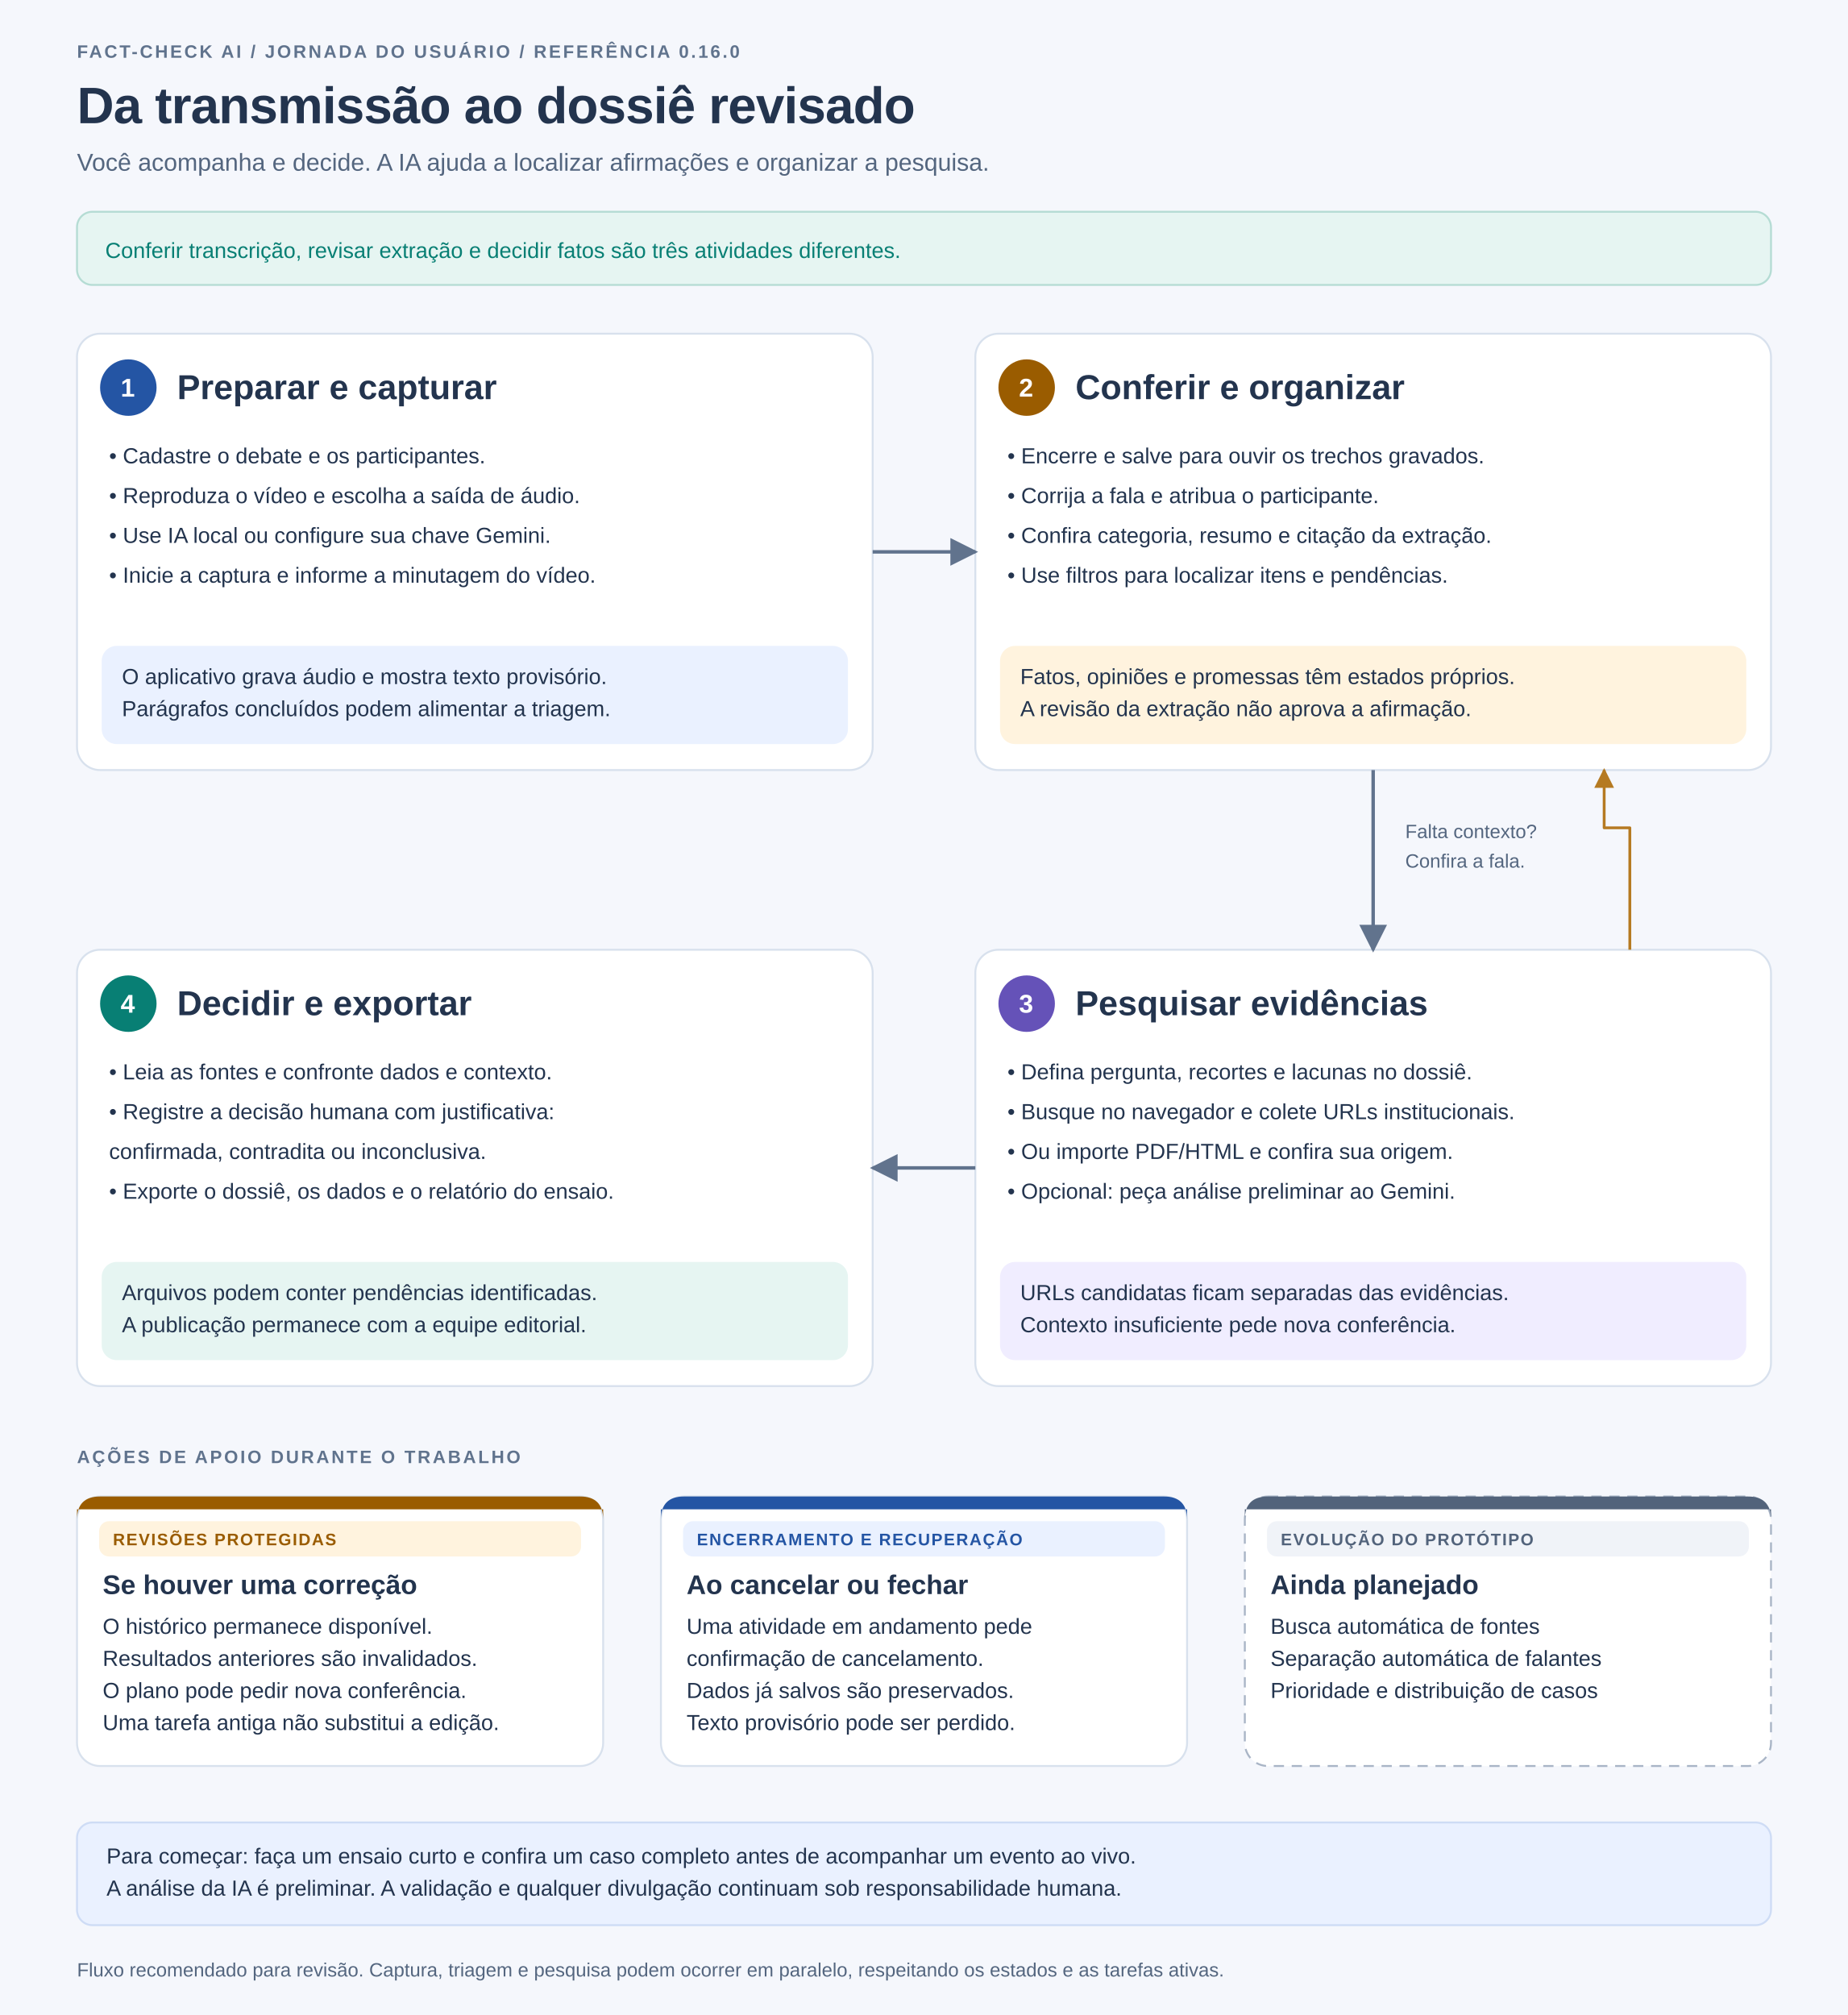
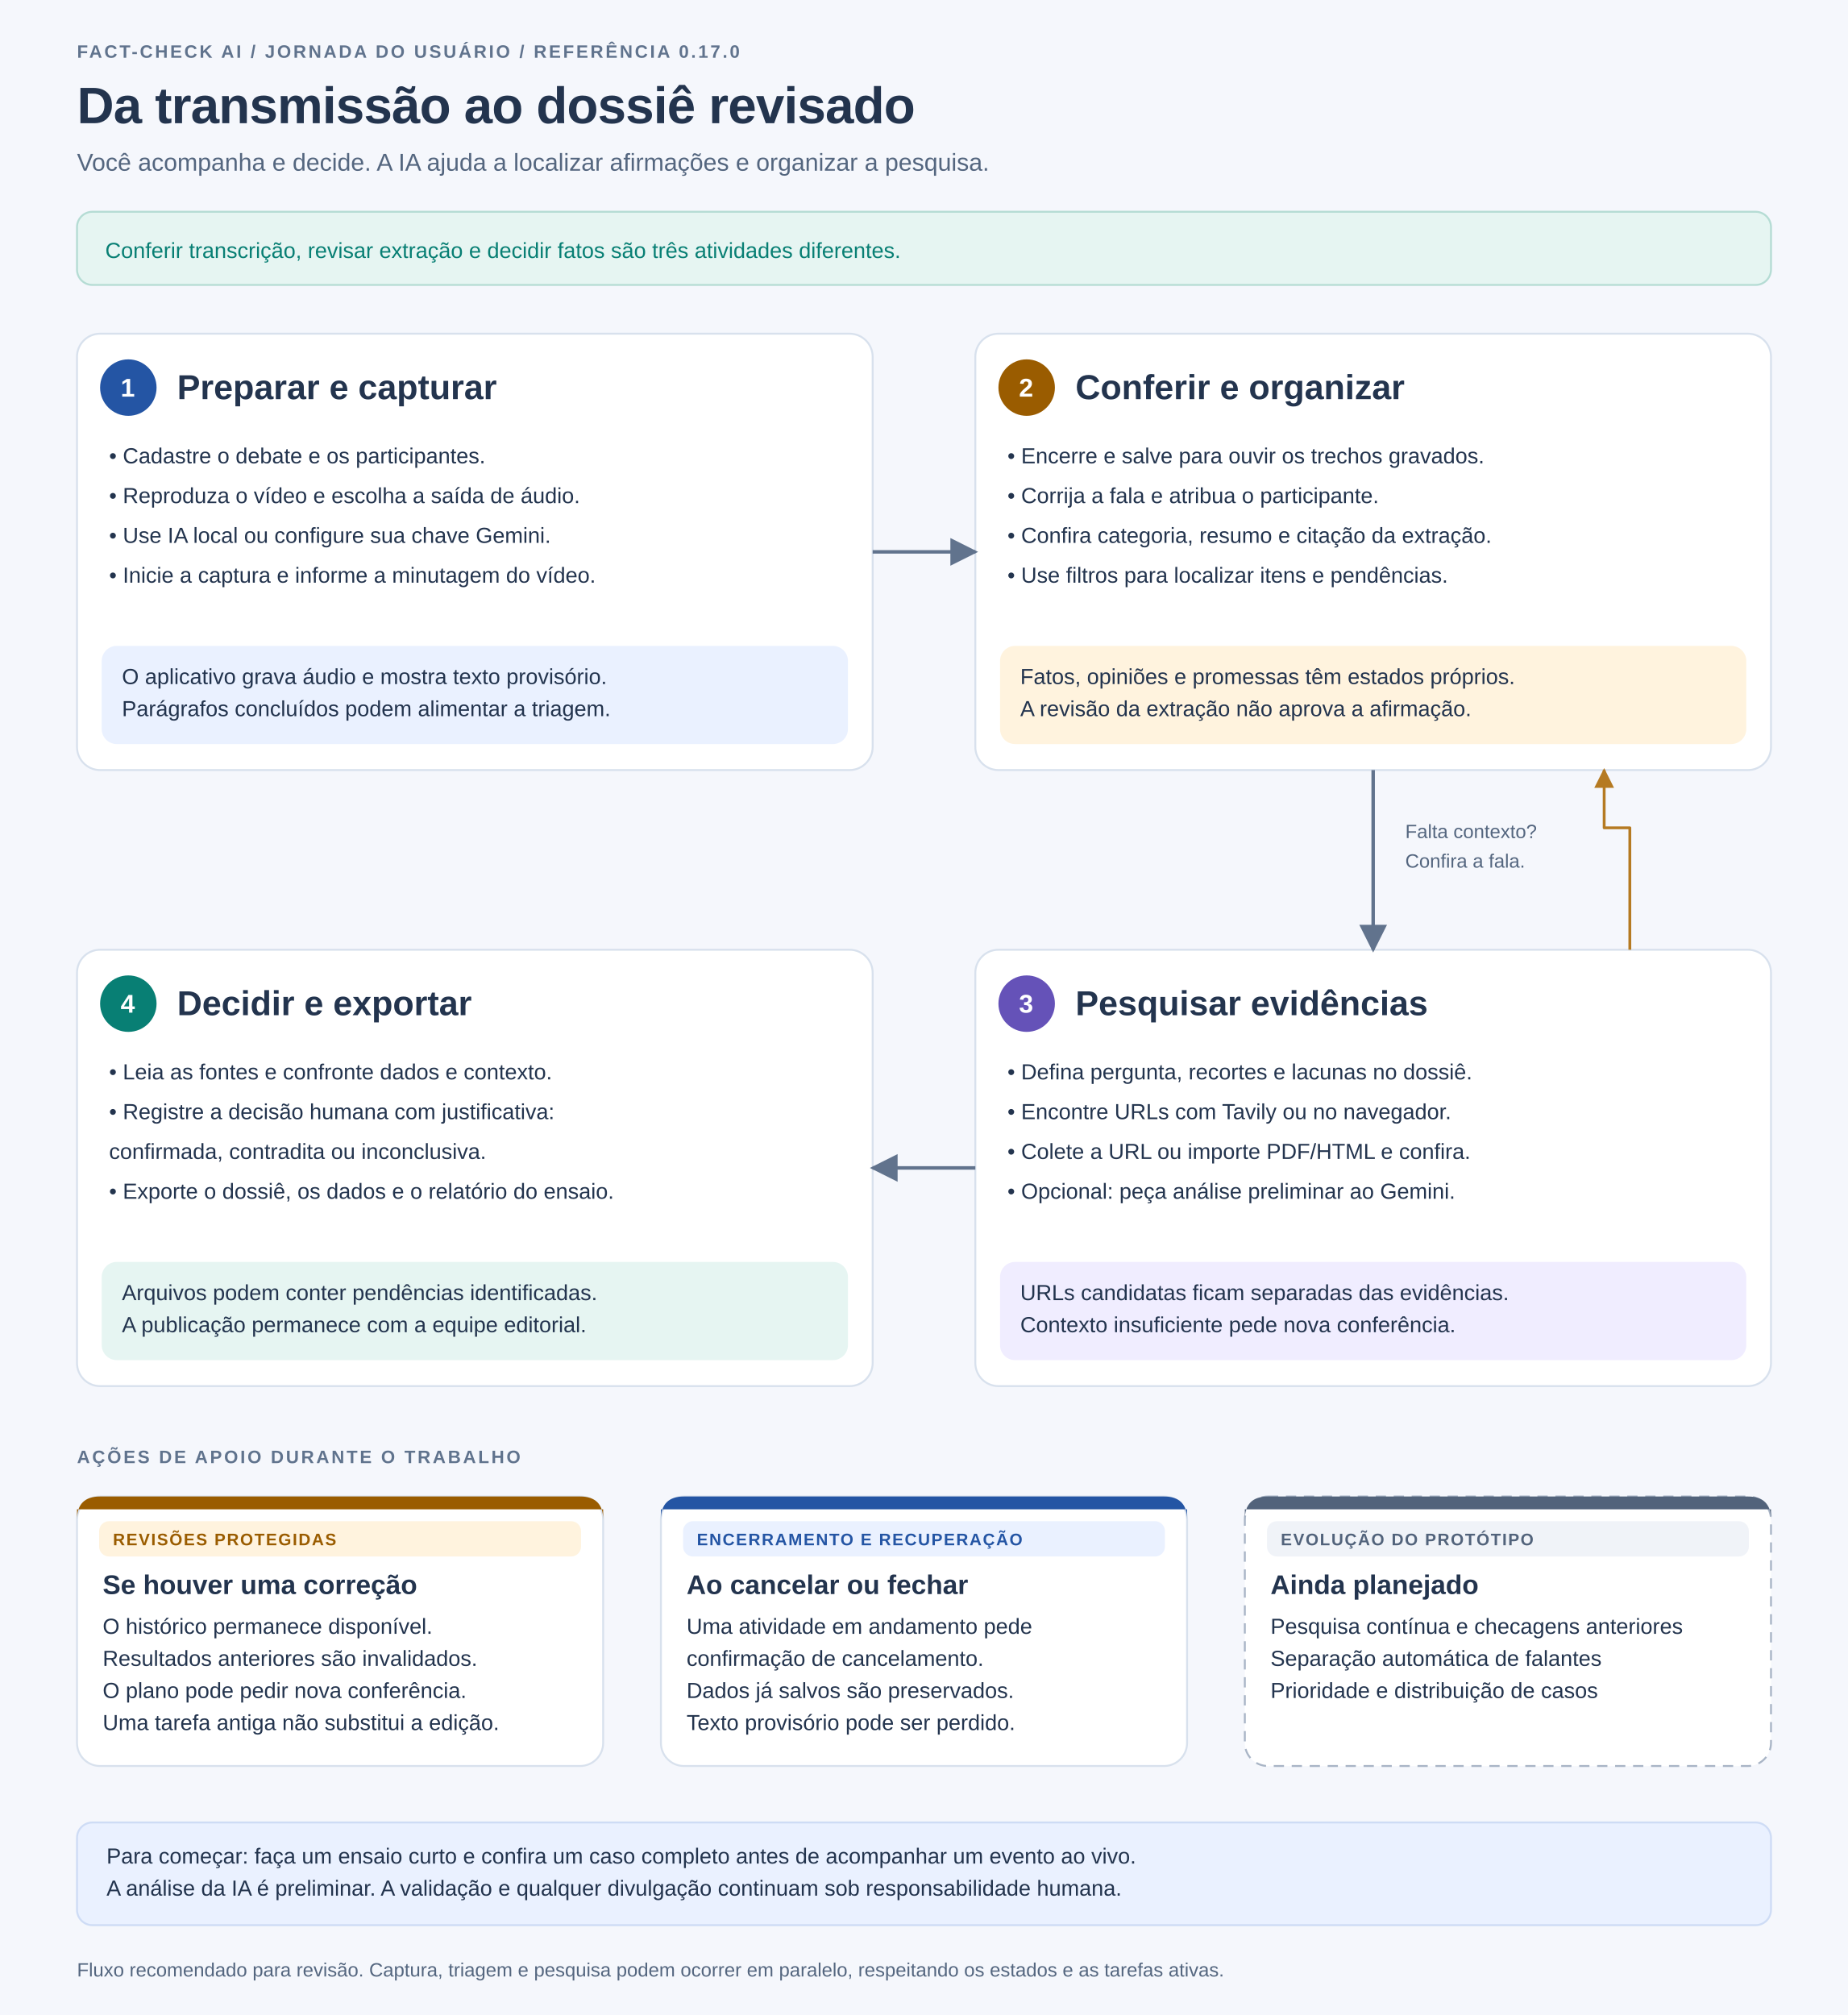
<svg xmlns="http://www.w3.org/2000/svg" width="1440" height="1570" viewBox="0 0 1440 1570" role="img" aria-labelledby="title description">
  <defs>
    <marker id="arrow" viewBox="0 0 10 10" refX="9" refY="5" markerWidth="8" markerHeight="8" orient="auto-start-reverse">
      <path d="M 0 0 L 10 5 L 0 10 Z" fill="#61738D" />
    </marker>
    <marker id="return" viewBox="0 0 10 10" refX="9" refY="5" markerWidth="7" markerHeight="7" orient="auto-start-reverse">
      <path d="M 0 0 L 10 5 L 0 10 Z" fill="#B57A22" />
    </marker>
    <style>
    text { font-family: 'Segoe UI', Arial, sans-serif; fill: #23344E; }
    .title { font-size: 40px; font-weight: 700; letter-spacing: -.5px; }
    .subtitle { font-size: 19px; fill: #54667F; }
    .section { font-size: 14px; font-weight: 700; letter-spacing: 1.7px; fill: #60738D; }
    .heading { font-size: 21px; font-weight: 700; }
    .body { font-size: 17px; }
    .small { font-size: 15px; fill: #54667F; }
    .tag { font-size: 13px; font-weight: 700; letter-spacing: 1px; }
    .stage { font-size: 27px; font-weight: 700; }
    .number { font-size: 20px; font-weight: 700; fill: white; }
    .flow { fill: none; stroke: #61738D; stroke-width: 2.7; stroke-linejoin: round; marker-end: url(#arrow); }
    .return { fill: none; stroke: #B57A22; stroke-width: 2.2; stroke-linejoin: round; marker-end: url(#return); }
  </style>
  </defs>
  <rect width="1440" height="1570" fill="#F5F7FC" />
-   <text x="60" y="45" class="section">FACT-CHECK AI / JORNADA DO USUÁRIO / REFERÊNCIA 0.16.0</text>
+   <text x="60" y="45" class="section">FACT-CHECK AI / JORNADA DO USUÁRIO / REFERÊNCIA 0.17.0</text>
  <text x="60" y="96" class="title">Da transmissão ao dossiê revisado</text>
  <text x="60" y="133" class="subtitle">Você acompanha e decide. A IA ajuda a localizar afirmações e organizar a pesquisa.</text>
  <rect x="60" y="165" width="1320" height="57" rx="12" fill="#E6F5F2" stroke="#B5DCD4" stroke-width="1.5" />
  <text x="82" y="201" class="body" style="fill:#087F74">Conferir transcrição, revisar extração e decidir fatos são três atividades diferentes.</text>
  <g data-card-bounds="60,260,620,340">
    <rect x="60" y="260" width="620" height="340" rx="18" fill="white" stroke="#D8E1ED" stroke-width="1.5" />
    <circle cx="100" cy="302" r="22" fill="#2455A4" />
    <text x="94" y="309" class="number">1</text>
    <text x="138" y="311" class="stage">Preparar e capturar</text>
    <text x="85" y="361" class="body">• Cadastre o debate e os participantes.</text>
    <text x="85" y="392" class="body">• Reproduza o vídeo e escolha a saída de áudio.</text>
    <text x="85" y="423" class="body">• Use IA local ou configure sua chave Gemini.</text>
    <text x="85" y="454" class="body">• Inicie a captura e informe a minutagem do vídeo.</text>
    <rect x="80" y="504" width="580" height="75" rx="11" fill="#EAF1FF" stroke="#EAF1FF" stroke-width="1.5" />
    <text x="95" y="533" class="body">O aplicativo grava áudio e mostra texto provisório.</text>
    <text x="95" y="558" class="body">Parágrafos concluídos podem alimentar a triagem.</text>
  </g>
  <g data-card-bounds="760,260,620,340">
    <rect x="760" y="260" width="620" height="340" rx="18" fill="white" stroke="#D8E1ED" stroke-width="1.5" />
    <circle cx="800" cy="302" r="22" fill="#9A5C00" />
    <text x="794" y="309" class="number">2</text>
    <text x="838" y="311" class="stage">Conferir e organizar</text>
    <text x="785" y="361" class="body">• Encerre e salve para ouvir os trechos gravados.</text>
    <text x="785" y="392" class="body">• Corrija a fala e atribua o participante.</text>
    <text x="785" y="423" class="body">• Confira categoria, resumo e citação da extração.</text>
    <text x="785" y="454" class="body">• Use filtros para localizar itens e pendências.</text>
    <rect x="780" y="504" width="580" height="75" rx="11" fill="#FFF3DE" stroke="#FFF3DE" stroke-width="1.5" />
    <text x="795" y="533" class="body">Fatos, opiniões e promessas têm estados próprios.</text>
    <text x="795" y="558" class="body">A revisão da extração não aprova a afirmação.</text>
  </g>
  <g data-card-bounds="760,740,620,340">
    <rect x="760" y="740" width="620" height="340" rx="18" fill="white" stroke="#D8E1ED" stroke-width="1.5" />
    <circle cx="800" cy="782" r="22" fill="#6552B8" />
    <text x="794" y="789" class="number">3</text>
    <text x="838" y="791" class="stage">Pesquisar evidências</text>
    <text x="785" y="841" class="body">• Defina pergunta, recortes e lacunas no dossiê.</text>
-     <text x="785" y="872" class="body">• Busque no navegador e colete URLs institucionais.</text>
-     <text x="785" y="903" class="body">• Ou importe PDF/HTML e confira sua origem.</text>
+     <text x="785" y="872" class="body">• Encontre URLs com Tavily ou no navegador.</text>
+     <text x="785" y="903" class="body">• Colete a URL ou importe PDF/HTML e confira.</text>
    <text x="785" y="934" class="body">• Opcional: peça análise preliminar ao Gemini.</text>
    <rect x="780" y="984" width="580" height="75" rx="11" fill="#F0EDFF" stroke="#F0EDFF" stroke-width="1.5" />
    <text x="795" y="1013" class="body">URLs candidatas ficam separadas das evidências.</text>
    <text x="795" y="1038" class="body">Contexto insuficiente pede nova conferência.</text>
  </g>
  <g data-card-bounds="60,740,620,340">
    <rect x="60" y="740" width="620" height="340" rx="18" fill="white" stroke="#D8E1ED" stroke-width="1.5" />
    <circle cx="100" cy="782" r="22" fill="#087F74" />
    <text x="94" y="789" class="number">4</text>
    <text x="138" y="791" class="stage">Decidir e exportar</text>
    <text x="85" y="841" class="body">• Leia as fontes e confronte dados e contexto.</text>
    <text x="85" y="872" class="body">• Registre a decisão humana com justificativa:</text>
    <text x="85" y="903" class="body">  confirmada, contradita ou inconclusiva.</text>
    <text x="85" y="934" class="body">• Exporte o dossiê, os dados e o relatório do ensaio.</text>
    <rect x="80" y="984" width="580" height="75" rx="11" fill="#E6F5F2" stroke="#E6F5F2" stroke-width="1.5" />
    <text x="95" y="1013" class="body">Arquivos podem conter pendências identificadas.</text>
    <text x="95" y="1038" class="body">A publicação permanece com a equipe editorial.</text>
  </g>
  <path d="M 680 430 H 760" class="flow" />
  <path d="M 1070 600 V 740" class="flow" />
  <path d="M 760 910 H 680" class="flow" />
  <path d="M 1270 740 V 645 H 1250 V 600" class="return" />
  <text x="1095" y="653" class="small">Falta contexto?</text>
  <text x="1095" y="676" class="small">Confira a fala.</text>
  <text x="60" y="1140" class="section">AÇÕES DE APOIO DURANTE O TRABALHO</text>
  <g data-card-bounds="60,1166,410,210">
    <rect x="60" y="1166" width="410" height="210" rx="18" fill="white" stroke="#D8E1ED" stroke-width="1.5" />
    <path d="M 78 1166 H 452 Q 470 1166 470 1184 V 1176 H 60 V 1184 Q 60 1166 78 1166 Z" fill="#9A5C00" />
    <rect x="78" y="1186" width="374" height="26" rx="7" fill="#FFF3DE" stroke="#FFF3DE" stroke-width="1.5" />
    <text x="88" y="1204" class="tag" style="fill:#9A5C00">REVISÕES PROTEGIDAS</text>
    <text x="80" y="1242" class="heading">Se houver uma correção</text>
    <text x="80" y="1273" class="body">O histórico permanece disponível.</text>
    <text x="80" y="1298" class="body">Resultados anteriores são invalidados.</text>
    <text x="80" y="1323" class="body">O plano pode pedir nova conferência.</text>
    <text x="80" y="1348" class="body">Uma tarefa antiga não substitui a edição.</text>
  </g>
  <g data-card-bounds="515,1166,410,210">
    <rect x="515" y="1166" width="410" height="210" rx="18" fill="white" stroke="#D8E1ED" stroke-width="1.5" />
    <path d="M 533 1166 H 907 Q 925 1166 925 1184 V 1176 H 515 V 1184 Q 515 1166 533 1166 Z" fill="#2455A4" />
    <rect x="533" y="1186" width="374" height="26" rx="7" fill="#EAF1FF" stroke="#EAF1FF" stroke-width="1.5" />
    <text x="543" y="1204" class="tag" style="fill:#2455A4">ENCERRAMENTO E RECUPERAÇÃO</text>
    <text x="535" y="1242" class="heading">Ao cancelar ou fechar</text>
    <text x="535" y="1273" class="body">Uma atividade em andamento pede</text>
    <text x="535" y="1298" class="body">confirmação de cancelamento.</text>
    <text x="535" y="1323" class="body">Dados já salvos são preservados.</text>
    <text x="535" y="1348" class="body">Texto provisório pode ser perdido.</text>
  </g>
  <g data-card-bounds="970,1166,410,210">
    <rect x="970" y="1166" width="410" height="210" rx="18" fill="white" stroke="#A9B5C6" stroke-width="1.5" stroke-dasharray="8 6" />
    <path d="M 988 1166 H 1362 Q 1380 1166 1380 1184 V 1176 H 970 V 1184 Q 970 1166 988 1166 Z" fill="#52637B" />
    <rect x="988" y="1186" width="374" height="26" rx="7" fill="#F0F3F8" stroke="#F0F3F8" stroke-width="1.5" />
    <text x="998" y="1204" class="tag" style="fill:#52637B">EVOLUÇÃO DO PROTÓTIPO</text>
    <text x="990" y="1242" class="heading">Ainda planejado</text>
-     <text x="990" y="1273" class="body">Busca automática de fontes</text>
+     <text x="990" y="1273" class="body">Pesquisa contínua e checagens anteriores</text>
    <text x="990" y="1298" class="body">Separação automática de falantes</text>
    <text x="990" y="1323" class="body">Prioridade e distribuição de casos</text>
  </g>
  <rect x="60" y="1420" width="1320" height="80" rx="12" fill="#EAF1FF" stroke="#CEDCF5" stroke-width="1.5" />
  <text x="83" y="1452" class="body">Para começar: faça um ensaio curto e confira um caso completo antes de acompanhar um evento ao vivo.</text>
  <text x="83" y="1477" class="body">A análise da IA é preliminar. A validação e qualquer divulgação continuam sob responsabilidade humana.</text>
  <text x="60" y="1540" class="small">Fluxo recomendado para revisão. Captura, triagem e pesquisa podem ocorrer em paralelo, respeitando os estados e as tarefas ativas.</text>
</svg>
